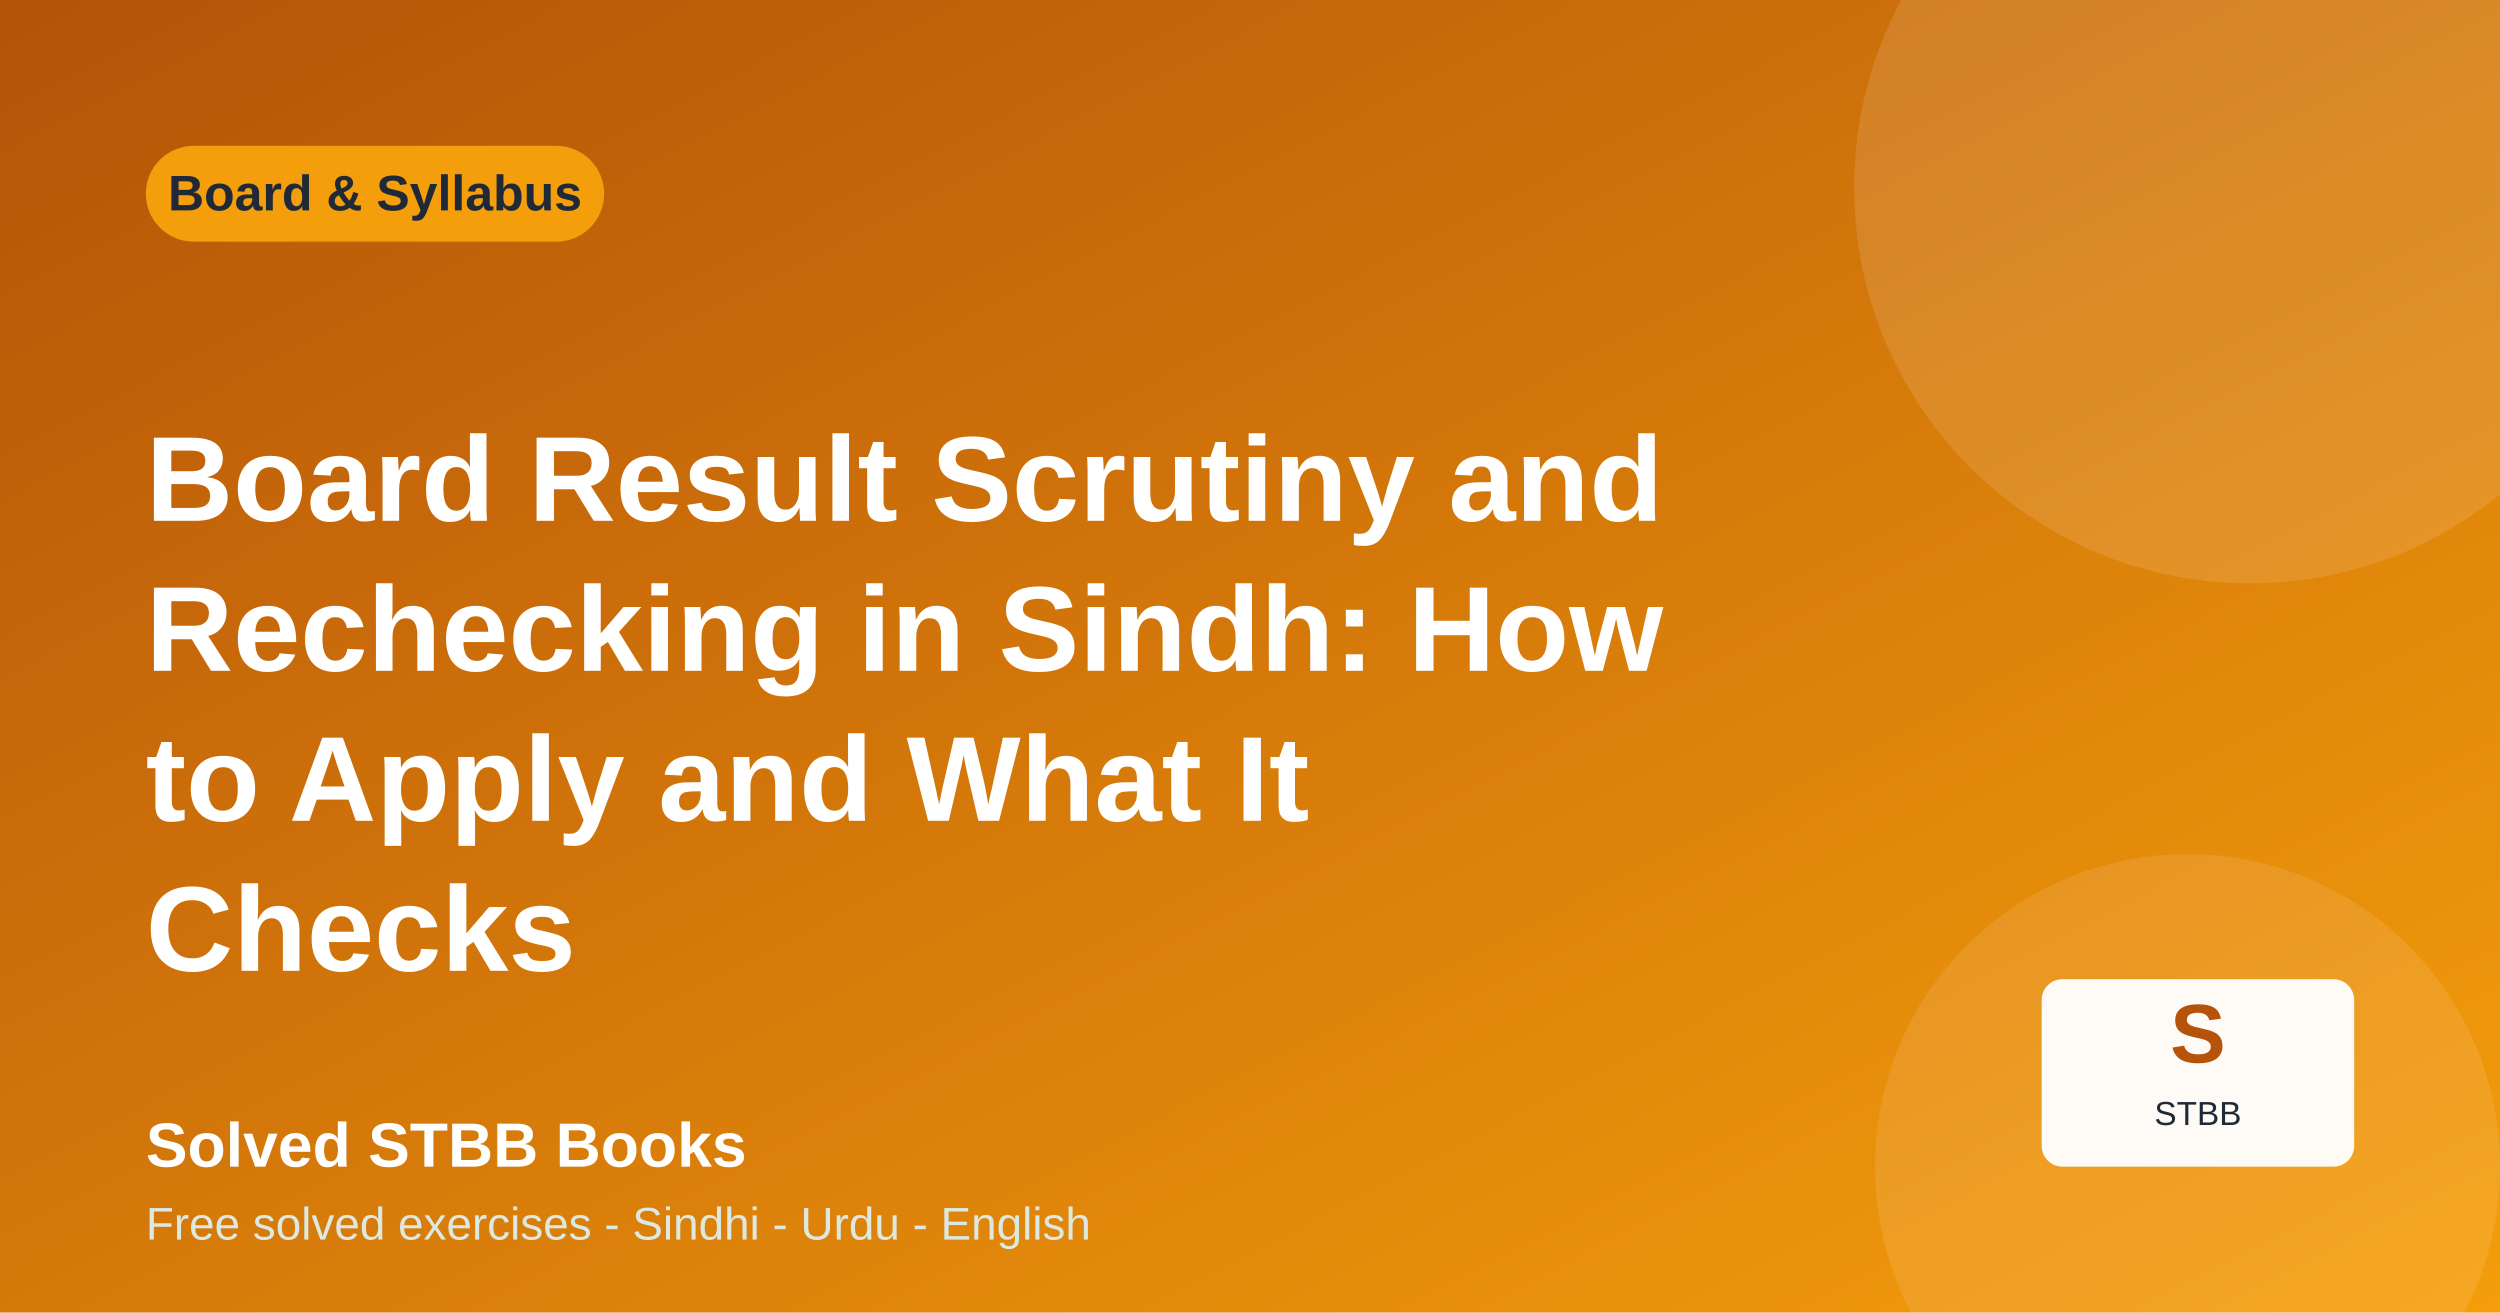
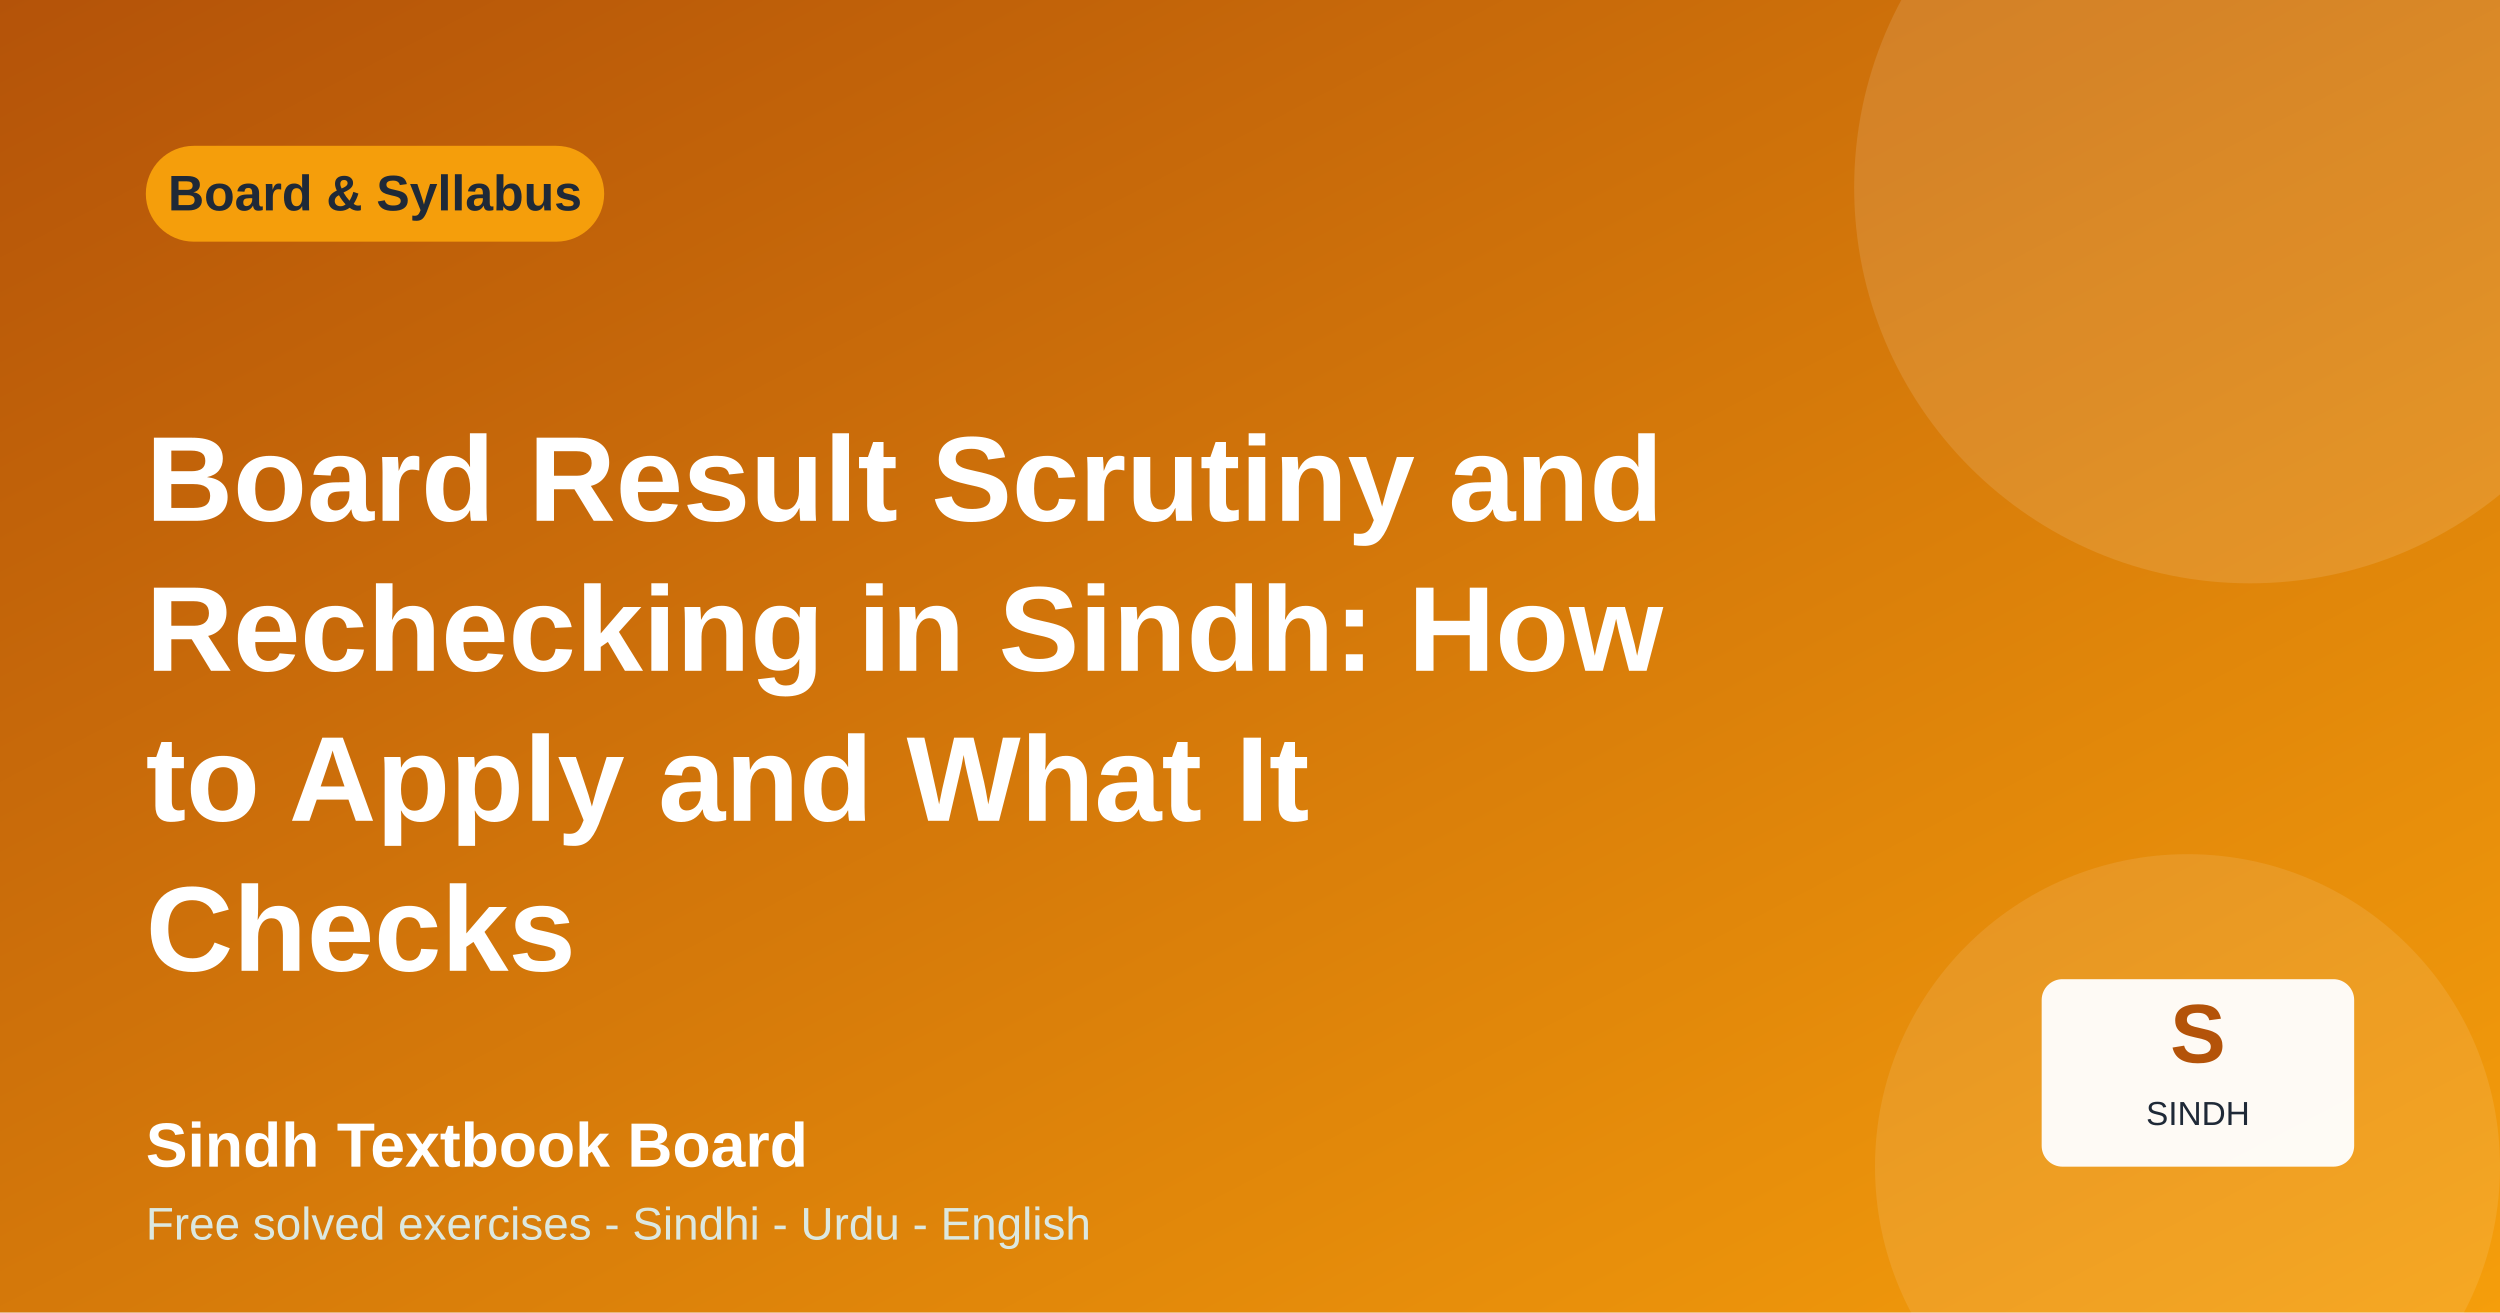
<svg xmlns="http://www.w3.org/2000/svg" width="1200" height="630" viewBox="0 0 1200 630">
  <defs>
    <linearGradient id="g" x1="0" y1="0" x2="1" y2="1">
      <stop offset="0" stop-color="#B45309" />
      <stop offset="1" stop-color="#F59E0B" />
    </linearGradient>
  </defs>
  <rect width="1200" height="630" fill="url(#g)" />
  <circle cx="1080" cy="90" r="190" fill="#ffffff" opacity="0.12" />
  <circle cx="1050" cy="560" r="150" fill="#ffffff" opacity="0.10" />
  <rect x="70" y="70" width="220" height="46" rx="23" fill="#F59E0B" />
  <text x="180" y="101" font-family="Arial, sans-serif" font-size="24" font-weight="bold" fill="#1F2937" text-anchor="middle">Board &amp; Syllabus</text>
  <text x="70" y="250" font-family="Arial, sans-serif" font-size="58" font-weight="bold" fill="#ffffff">Board Result Scrutiny and</text>
  <text x="70" y="322" font-family="Arial, sans-serif" font-size="58" font-weight="bold" fill="#ffffff">Rechecking in Sindh: How</text>
  <text x="70" y="394" font-family="Arial, sans-serif" font-size="58" font-weight="bold" fill="#ffffff">to Apply and What It</text>
  <text x="70" y="466" font-family="Arial, sans-serif" font-size="58" font-weight="bold" fill="#ffffff">Checks</text>
-   <text x="70" y="560" font-family="Arial, sans-serif" font-size="30" font-weight="bold" fill="#ffffff">Solved STBB Books</text>
+   <text x="70" y="560" font-family="Arial, sans-serif" font-size="30" font-weight="bold" fill="#ffffff">Sindh Textbook Board</text>
  <text x="70" y="595" font-family="Arial, sans-serif" font-size="22" fill="#DCE8E0">Free solved exercises - Sindhi - Urdu - English</text>
  <rect x="980" y="470" width="150" height="90" rx="10" fill="#ffffff" opacity="0.95" />
  <text x="1055" y="510" font-family="Arial, sans-serif" font-size="40" font-weight="bold" fill="#B45309" text-anchor="middle">S</text>
-   <text x="1055" y="540" font-family="Arial, sans-serif" font-size="16" fill="#1F2937" text-anchor="middle">STBB</text>
+   <text x="1055" y="540" font-family="Arial, sans-serif" font-size="16" fill="#1F2937" text-anchor="middle">SINDH</text>
</svg>
